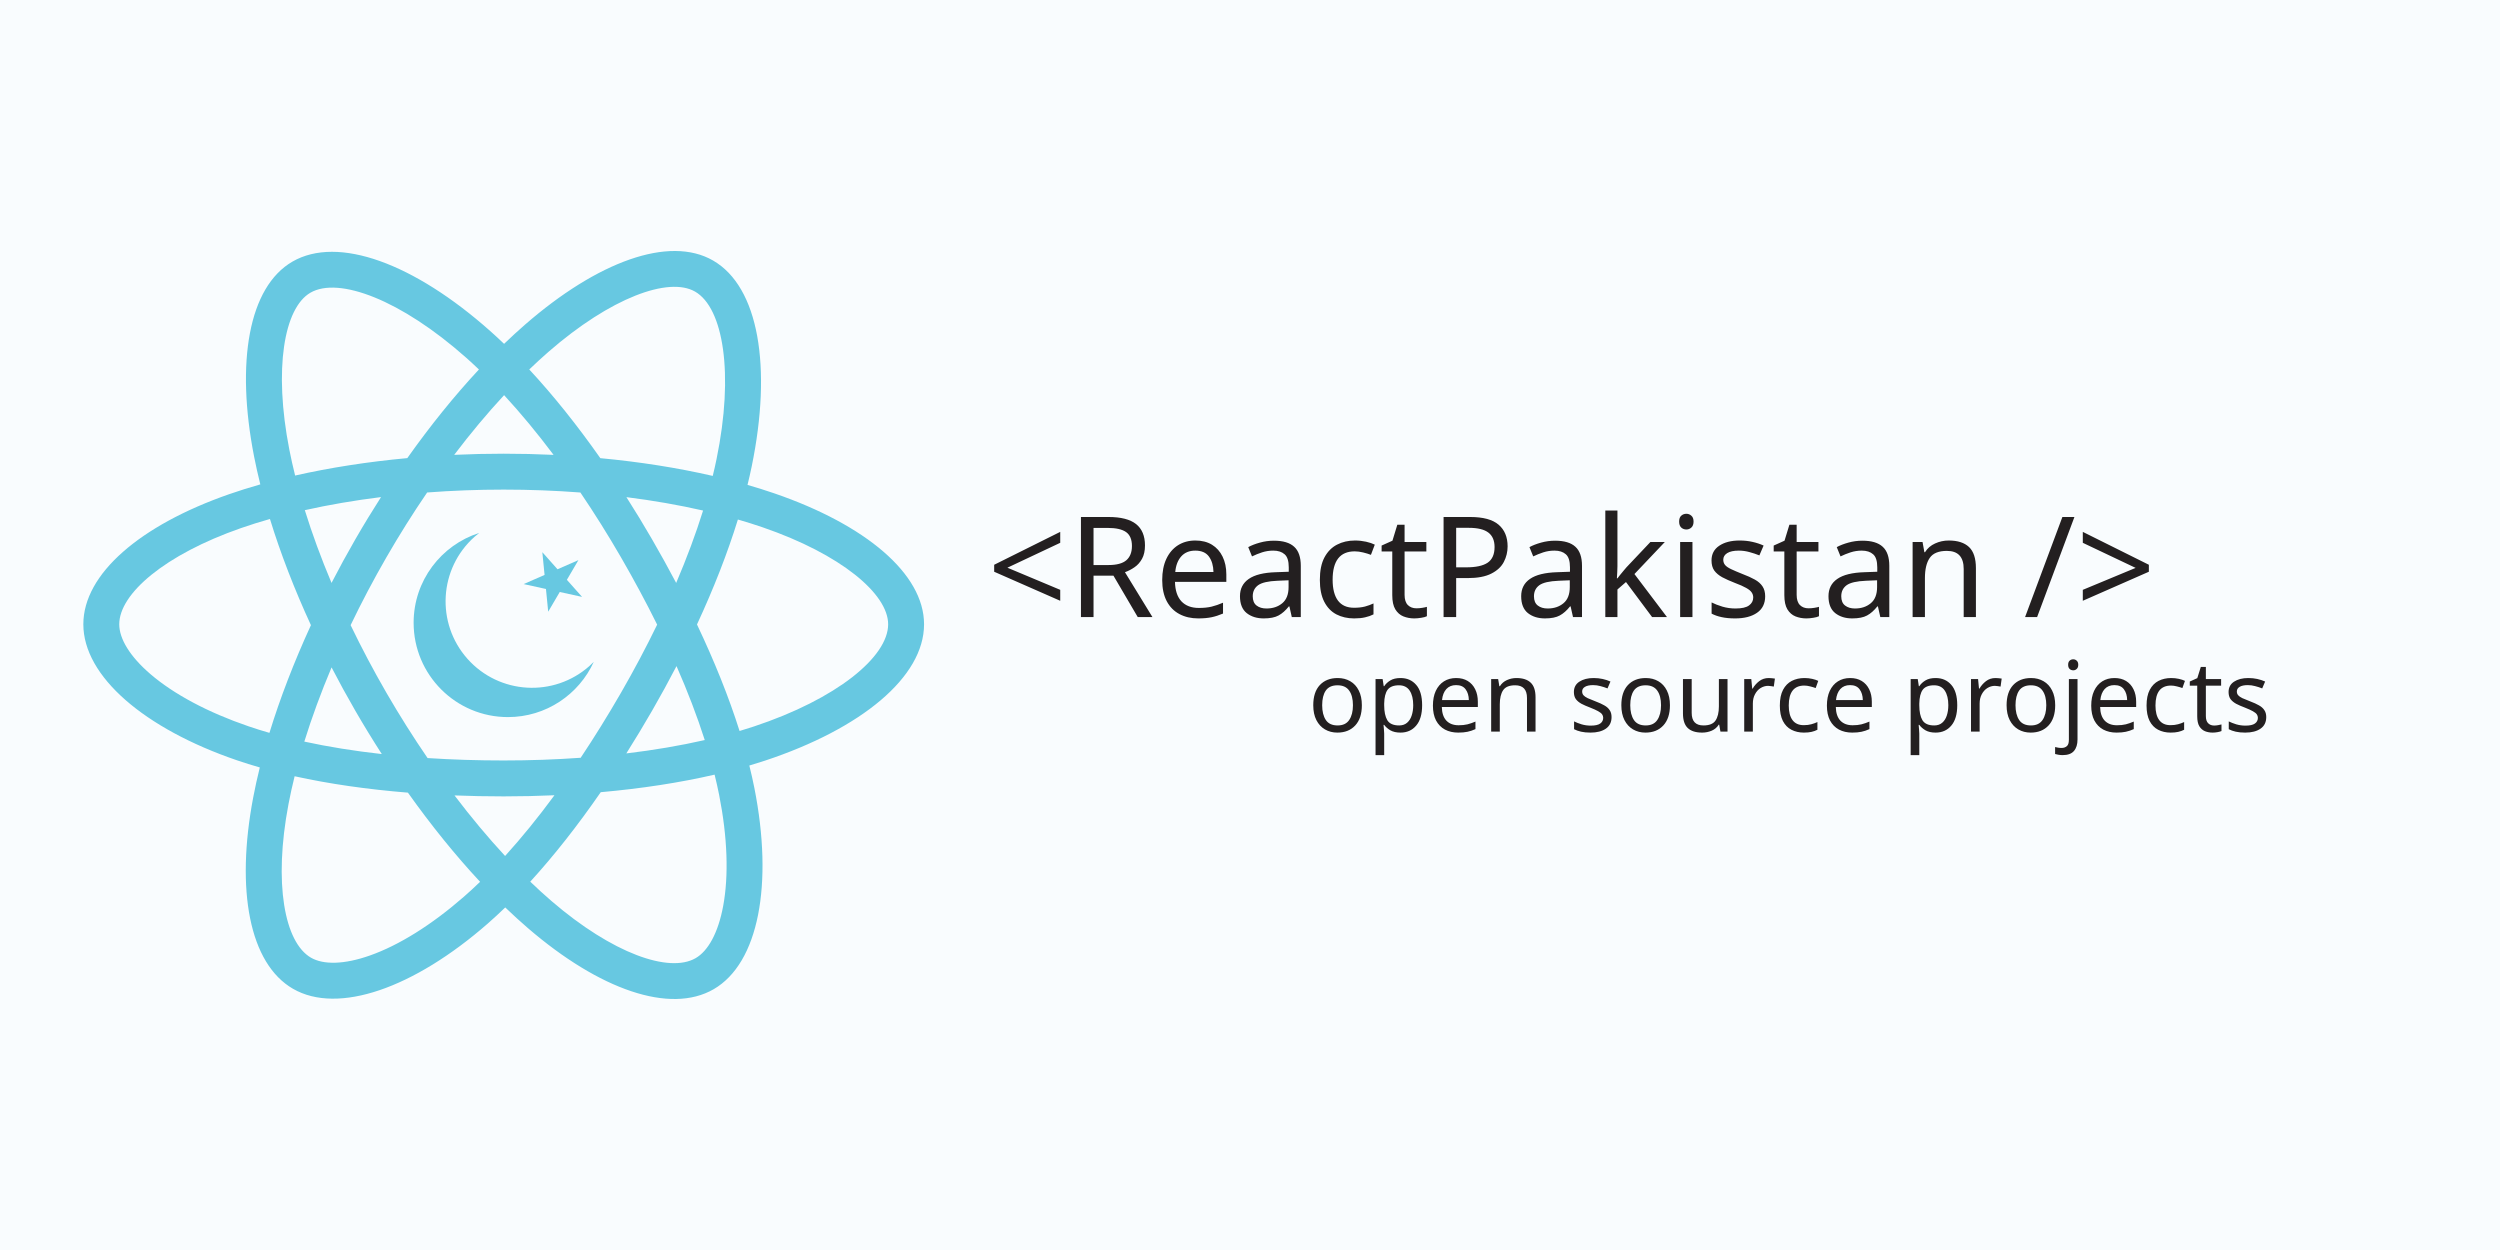
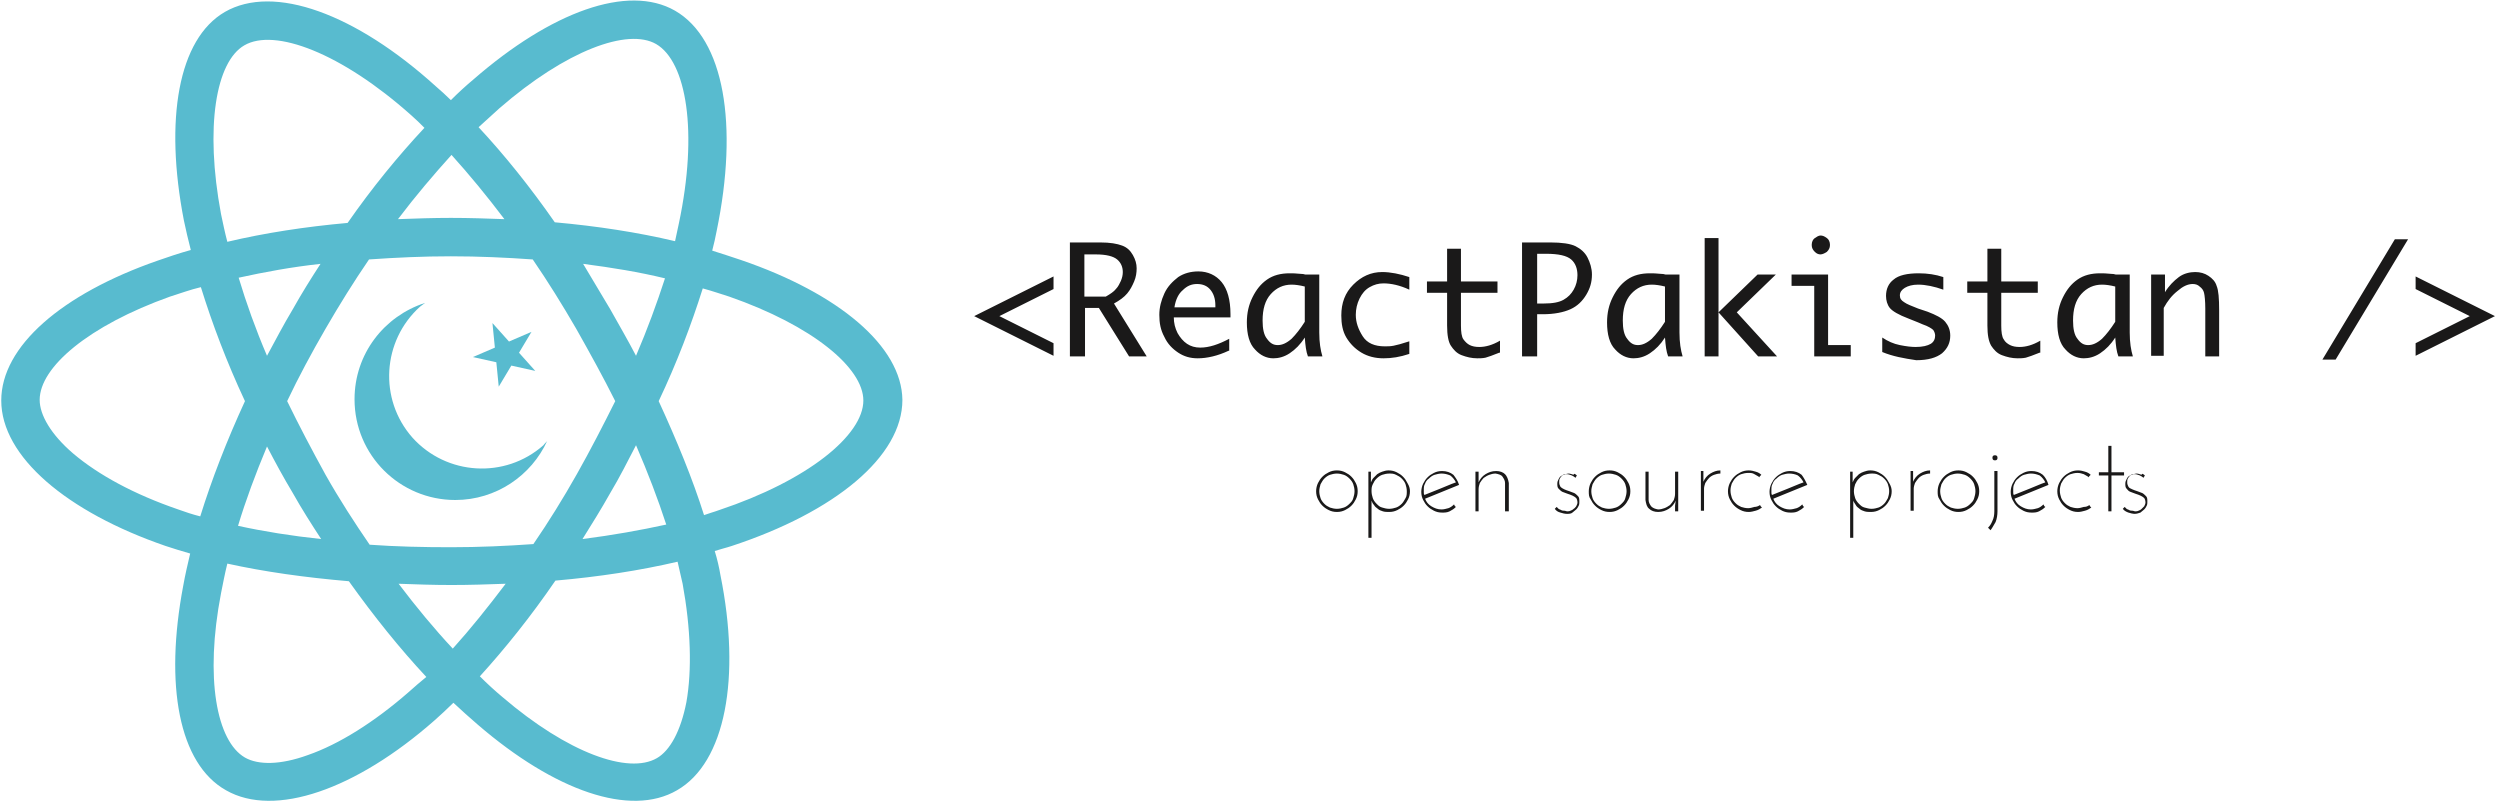
- <svg xmlns="http://www.w3.org/2000/svg" viewBox="0 0 566.929 283.464" height="283.464" width="566.929" xml:space="preserve" id="svg2" version="1.1">
-   <defs id="defs6" />
-   <g transform="matrix(1.333333,0,0,-1.333333,0,283.464)" id="g10">
-     <g transform="scale(0.1)" id="g12">
-       <path id="path14" style="fill:#f9fcfe;fill-opacity:1;fill-rule:nonzero;stroke:none" d="M 4251.97,0 H 0 V 2125.98 H 4251.97 V 0" />
-       <path id="path16" style="fill:#67c8e1;fill-opacity:1;fill-rule:nonzero;stroke:none" d="m 1281.85,890.262 c -7.83,-2.59 -15.85,-5.09 -24.02,-7.524 -18.1,57.301 -42.52,118.212 -72.41,181.152 28.52,61.44 52,121.59 69.59,178.5 14.63,-4.23 28.82,-8.69 42.5,-13.4 132.32,-45.56 213.04,-112.9 213.04,-164.8 0,-55.28 -87.17,-127.03 -228.7,-173.928 z m -51.86,-305.09 c -8.52,-45.902 -25.64,-76.512 -46.82,-88.774 -45.06,-26.078 -141.43,7.832 -245.357,97.262 -11.915,10.238 -23.911,21.192 -35.954,32.781 40.293,44.071 80.559,95.297 119.861,152.188 69.12,6.133 134.43,16.16 193.66,29.851 2.91,-11.761 5.5,-23.308 7.74,-34.589 14.31,-72.282 16.35,-137.629 6.87,-188.719 z M 859.059,670.16 c -28.957,31.231 -57.832,65.789 -86.036,102.961 27.375,-1.07 55.293,-1.633 83.661,-1.633 29.144,0 57.957,0.672 86.312,1.934 C 915.156,735.57 887.043,700.969 859.059,670.16 Z M 789.285,601.109 C 733.809,552.621 678.215,518.211 629.219,500.91 585.191,485.359 550.129,484.922 528.93,497.141 483.828,523.148 465.078,623.57 490.652,758.27 c 2.934,15.429 6.418,31.281 10.438,47.468 58.574,-12.949 123.402,-22.269 192.695,-27.886 39.567,-55.672 80.996,-106.84 122.742,-151.641 -9.121,-8.813 -18.207,-17.199 -27.242,-25.102 z M 458.254,879.551 c -12.164,3.488 -23.953,7.179 -35.293,11.051 -69.723,23.828 -127.309,54.808 -166.773,88.597 -35.465,30.371 -53.372,60.521 -53.372,84.991 0,52.07 77.629,118.48 207.09,163.62 15.715,5.48 32.16,10.64 49.227,15.49 17.887,-58.21 41.359,-119.06 69.683,-180.59 -28.687,-62.45 -52.492,-124.28 -70.562,-183.159 z m 69.73,748.609 c 47.836,27.7 153.618,-11.79 265.106,-110.78 7.129,-6.33 14.281,-12.95 21.457,-19.81 -41.543,-44.61 -82.594,-95.39 -121.809,-150.74 -67.25,-6.23 -131.625,-16.24 -190.808,-29.65 -3.723,14.97 -7.02,29.67 -9.828,44.05 -26.875,137.34 -9.028,240.93 35.882,266.93 z m 329.379,-174.24 c 28.18,-30.53 56.391,-64.61 84.145,-101.58 -27.961,1.32 -56.278,2 -84.824,2 -28.278,0 -56.379,-0.66 -84.172,-1.96 27.777,36.63 56.238,70.66 84.851,101.54 z m 292.667,-319.4 c -12.97,24.63 -26.69,49.46 -41.14,74.41 -14.15,24.44 -28.67,48.3 -43.48,71.51 45.63,-5.77 89.34,-13.42 130.38,-22.79 -12.32,-39.5 -27.68,-80.79 -45.76,-123.13 z m -40.89,-217.192 c 14.56,25.274 28.39,50.563 41.47,75.762 19.11,-43.551 35.22,-85.699 48.02,-125.781 -41.46,-9.457 -86.22,-17.079 -133.39,-22.731 14.85,23.512 29.5,47.793 43.9,72.75 z M 563.863,1134.57 c -17.789,42.18 -33.004,83.67 -45.433,123.72 40.793,9.14 84.3,16.6 129.633,22.26 -15.016,-23.43 -29.665,-47.46 -43.833,-72.04 v 0 C 590.094,1184 576.633,1159.3 563.863,1134.57 Z m 0.067,-143.66 c 12.804,-24.73 26.32,-49.441 40.539,-74 h 0.004 c 14.48,-25.019 29.492,-49.531 44.89,-73.43 -46.836,5.231 -90.996,12.309 -131.781,21.192 12.633,40.769 28.184,83.137 46.348,126.238 z m 32.394,71.82 c 18.473,38.45 38.805,77.08 60.824,115.27 l -0.003,-0.01 c 22.085,38.29 45.32,75.22 69.335,110.38 42.524,3.22 86.133,4.89 130.2,4.89 h 0.004 c 44.269,0 87.929,-1.69 130.445,-4.93 23.641,-34.9 46.721,-71.71 68.901,-110.01 22.41,-38.73 43.01,-77.1 61.64,-114.72 -18.57,-38.28 -39.13,-77.041 -61.44,-115.748 -22.36,-38.75 -45.31,-75.75 -68.601,-110.672 -42.43,-3.039 -86.266,-4.598 -130.945,-4.598 -44.496,0 -87.782,1.379 -129.461,4.09 -24.235,35.379 -47.68,72.488 -69.895,110.848 h 0.008 c -22.148,38.261 -42.535,76.84 -61.012,115.21 z m 336.727,465.03 c 105.569,91.87 204.229,128.14 249.189,102.22 47.88,-27.61 66.5,-138.98 36.41,-285.01 -1.92,-9.31 -4.07,-18.81 -6.42,-28.42 -59.32,13.68 -123.74,23.87 -191.19,30.2 -39.294,55.95 -80.005,106.82 -120.872,150.85 10.984,10.57 21.957,20.65 32.883,30.16 z M 1317.4,1286.75 c -14.84,5.1 -30.21,9.93 -46.03,14.5 2.6,10.62 4.99,21.1 7.11,31.39 34.84,169.14 12.06,305.4 -65.73,350.26 -74.6,43.01 -196.59,-1.83 -319.801,-109.06 -11.844,-10.31 -23.73,-21.23 -35.605,-32.66 -7.91,7.56 -15.813,14.88 -23.692,21.87 -129.125,114.65 -258.554,162.97 -336.273,117.98 -74.524,-43.14 -96.594,-171.24 -65.227,-331.53 3.028,-15.48 6.571,-31.29 10.575,-47.37 -18.317,-5.2 -36.004,-10.74 -52.922,-16.64 -151.387,-52.78 -248.071,-135.5 -248.071,-221.3 0,-88.62 103.789,-177.491 261.469,-231.389 12.442,-4.262 25.356,-8.281 38.66,-12.09 -4.32,-17.391 -8.074,-34.422 -11.226,-51.039 -29.91,-157.512 -6.555,-282.582 67.769,-325.453 76.774,-44.27 205.617,1.242 331.074,110.89 9.918,8.68 19.872,17.879 29.84,27.5 12.922,-12.437 25.821,-24.211 38.66,-35.257 121.52,-104.571 241.54,-146.801 315.8,-103.813 76.69,44.402 101.62,178.75 69.26,342.211 -2.47,12.488 -5.35,25.238 -8.58,38.219 9.05,2.679 17.93,5.441 26.59,8.312 163.93,54.309 270.58,142.11 270.58,231.909 0,86.11 -99.8,169.39 -254.23,222.56" />
-       <path id="path18" style="fill:#67c8e1;fill-opacity:1;fill-rule:nonzero;stroke:none" d="m 1002.59,993.328 c -60.695,-53.957 -153.641,-48.488 -207.594,12.202 -53.957,60.71 -48.488,153.65 12.211,207.6 2.559,2.28 5.195,4.41 7.867,6.48 -64.719,-20.66 -111.594,-81.26 -111.594,-152.83 0,-88.589 71.817,-160.421 160.415,-160.421 64.878,0 120.722,38.551 145.995,93.971 -2.35,-2.389 -4.76,-4.752 -7.3,-7.002" />
-       <path id="path20" style="fill:#67c8e1;fill-opacity:1;fill-rule:nonzero;stroke:none" d="m 922.387,1186.82 67.574,-76.02 -99.352,21.78 93.18,40.78 -51.418,-87.76 -9.984,101.22" />
-       <g transform="scale(10)" id="g22">
-         <text id="text26" style="font-variant:normal;font-weight:normal;font-size:23.832px;font-family:Monaco;-inkscape-font-specification:Monaco;writing-mode:lr-tb;fill:#231f20;fill-opacity:1;fill-rule:nonzero;stroke:none" transform="matrix(1,0,0,-1,167.901,107.653)">
-           <tspan id="tspan24" y="0" x="0 14.299 28.598 42.897 57.196 71.507 85.808 100.11 114.41 128.712 143.013 157.315 171.616 185.918 200.218 214.52 228.821">&lt;ReactPakistan /&gt;</tspan>
-         </text>
-         <text id="text30" style="font-variant:normal;font-weight:300;font-size:16.682px;font-family:JosefinSans;-inkscape-font-specification:JosefinSans-Light;writing-mode:lr-tb;fill:#231f20;fill-opacity:1;fill-rule:nonzero;stroke:none" transform="matrix(1,0,0,-1,222.4358,88.169)">
-           <tspan id="tspan28" y="0" x="0 7.824 16.582 24.106 32.363 37.367 43.223 51.046 59.871 65.392 71.815 79.339 84.343 93.101 98.623 106.447 110.2 117.724 124.146 128.2">open source projects</tspan>
-         </text>
-       </g>
+ <svg xmlns="http://www.w3.org/2000/svg" version="1.1" id="Layer_1" x="0px" y="0px" viewBox="0 0 397 128" style="enable-background:new 0 0 397 128;" xml:space="preserve">
+   <style type="text/css">
+ 	.st0{fill:#58BBCF;}
+ 	.st1{fill:#1A1919;}
+ </style>
+   <g id="Page-1">
+     <g id="react-pakistan-logo">
+       <path id="Fill-2" class="st0" d="M114.2,81c-0.8,0.3-1.6,0.5-2.4,0.8c-1.8-5.7-4.3-11.8-7.2-18.1c2.9-6.1,5.2-12.2,7-17.9    c1.5,0.4,2.9,0.9,4.2,1.3c13.2,4.6,21.3,11.3,21.3,16.5C137.1,69.1,128.3,76.3,114.2,81z M109,111.5c-0.9,4.6-2.6,7.7-4.7,8.9    c-4.5,2.6-14.1-0.8-24.5-9.7c-1.2-1-2.4-2.1-3.6-3.3c4-4.4,8.1-9.5,12-15.2c6.9-0.6,13.4-1.6,19.4-3c0.3,1.2,0.5,2.3,0.8,3.5    C109.7,99.8,109.9,106.4,109,111.5z M71.9,103c-2.9-3.1-5.8-6.6-8.6-10.3c2.7,0.1,5.5,0.2,8.4,0.2c2.9,0,5.8-0.1,8.6-0.2    C77.5,96.4,74.7,99.9,71.9,103z M64.9,109.9c-5.5,4.8-11.1,8.3-16,10c-4.4,1.6-7.9,1.6-10,0.4c-4.5-2.6-6.4-12.6-3.8-26.1    c0.3-1.5,0.6-3.1,1-4.7c5.9,1.3,12.3,2.2,19.3,2.8c4,5.6,8.1,10.7,12.3,15.2C66.7,108.3,65.8,109.1,64.9,109.9z M31.8,82    c-1.2-0.3-2.4-0.7-3.5-1.1c-7-2.4-12.7-5.5-16.7-8.9c-3.5-3-5.3-6.1-5.3-8.5c0-5.2,7.8-11.8,20.7-16.4c1.6-0.5,3.2-1.1,4.9-1.5    c1.8,5.8,4.1,11.9,7,18.1C36,70,33.6,76.2,31.8,82z M38.8,7.2c4.8-2.8,15.4,1.2,26.5,11.1c0.7,0.6,1.4,1.3,2.1,2    c-4.2,4.5-8.3,9.5-12.2,15.1c-6.7,0.6-13.2,1.6-19.1,3c-0.4-1.5-0.7-3-1-4.4C32.5,20.1,34.3,9.8,38.8,7.2z M71.7,24.6    c2.8,3.1,5.6,6.5,8.4,10.2c-2.8-0.1-5.6-0.2-8.5-0.2c-2.8,0-5.6,0.1-8.4,0.2C66,31.1,68.9,27.7,71.7,24.6z M101,56.5    c-1.3-2.5-2.7-4.9-4.1-7.4c-1.4-2.4-2.9-4.8-4.3-7.2c4.6,0.6,8.9,1.3,13,2.3C104.3,48.2,102.8,52.3,101,56.5z M96.9,78.3    c1.5-2.5,2.8-5.1,4.1-7.6c1.9,4.4,3.5,8.6,4.8,12.6c-4.1,0.9-8.6,1.7-13.3,2.3C94,83.2,95.5,80.8,96.9,78.3z M42.4,56.5    c-1.8-4.2-3.3-8.4-4.5-12.4c4.1-0.9,8.4-1.7,13-2.2c-1.5,2.3-3,4.7-4.4,7.2C45,51.6,43.7,54.1,42.4,56.5z M42.4,70.9    c1.3,2.5,2.6,4.9,4.1,7.4c1.4,2.5,3,5,4.5,7.3c-4.7-0.5-9.1-1.2-13.2-2.1C39,79.5,40.6,75.2,42.4,70.9z M45.6,63.7    c1.8-3.8,3.9-7.7,6.1-11.5l0,0c2.2-3.8,4.5-7.5,6.9-11c4.3-0.3,8.6-0.5,13-0.5h0c4.4,0,8.8,0.2,13,0.5c2.4,3.5,4.7,7.2,6.9,11    c2.2,3.9,4.3,7.7,6.2,11.5c-1.9,3.8-3.9,7.7-6.1,11.6c-2.2,3.9-4.5,7.6-6.9,11.1c-4.2,0.3-8.6,0.5-13.1,0.5    c-4.4,0-8.8-0.1-12.9-0.4c-2.4-3.5-4.8-7.2-7-11.1C49.5,71.4,47.5,67.6,45.6,63.7z M79.3,17.2C89.9,8,99.7,4.4,104.2,7    c4.8,2.8,6.7,13.9,3.6,28.5c-0.2,0.9-0.4,1.9-0.6,2.8c-5.9-1.4-12.4-2.4-19.1-3c-3.9-5.6-8-10.7-12.1-15.1    C77.1,19.2,78.2,18.2,79.3,17.2z M117.7,41.3c-1.5-0.5-3-1-4.6-1.5c0.3-1.1,0.5-2.1,0.7-3.1c3.5-16.9,1.2-30.5-6.6-35    c-7.5-4.3-19.7,0.2-32,10.9c-1.2,1-2.4,2.1-3.6,3.3c-0.8-0.8-1.6-1.5-2.4-2.2C56.5,2.2,43.5-2.6,35.7,1.9    C28.3,6.2,26.1,19,29.2,35c0.3,1.5,0.7,3.1,1.1,4.7c-1.8,0.5-3.6,1.1-5.3,1.7C9.8,46.7,0.2,55,0.2,63.6c0,8.9,10.4,17.7,26.1,23.1    c1.2,0.4,2.5,0.8,3.9,1.2c-0.4,1.7-0.8,3.4-1.1,5.1c-3,15.8-0.7,28.3,6.8,32.5c7.7,4.4,20.6-0.1,33.1-11.1c1-0.9,2-1.8,3-2.8    c1.3,1.2,2.6,2.4,3.9,3.5c12.2,10.5,24.2,14.7,31.6,10.4c7.7-4.4,10.2-17.9,6.9-34.2c-0.2-1.2-0.5-2.5-0.9-3.8    c0.9-0.3,1.8-0.5,2.7-0.8c16.4-5.4,27.1-14.2,27.1-23.2C143.2,55,133.2,46.6,117.7,41.3z" />
+       <path id="Fill-3" class="st0" d="M86.3,70.7c-6.1,5.4-15.4,4.8-20.8-1.2c-5.4-6.1-4.8-15.4,1.2-20.8c0.3-0.2,0.5-0.4,0.8-0.6    c-6.5,2.1-11.2,8.1-11.2,15.3c0,8.9,7.2,16,16,16c6.5,0,12.1-3.9,14.6-9.4C86.8,70.2,86.5,70.4,86.3,70.7" />
+       <polyline id="Fill-4" class="st0" points="78.2,51.3 85,58.9 75.1,56.7 84.4,52.7 79.2,61.4 78.2,51.3   " />
+       <path id="_x3C_ReactPakistan-_x2F__x3E_" class="st1" d="M154.7,50.2l12.6-6.3v2l-8.6,4.3l8.6,4.3v2L154.7,50.2z M172.3,48.9v7.7    h-2.4V38.5h4.8c1.6,0,2.7,0.2,3.5,0.5s1.3,0.8,1.7,1.5c0.4,0.7,0.6,1.4,0.6,2.1c0,0.7-0.1,1.4-0.4,2.1c-0.3,0.7-0.6,1.3-1.1,1.9    c-0.5,0.6-1.2,1.1-2.1,1.6l5.2,8.4h-2.8l-4.8-7.7H172.3z M172.3,47.1h3.3c0.7-0.4,1.3-0.8,1.6-1.2c0.4-0.4,0.6-0.9,0.8-1.3    c0.2-0.5,0.3-0.9,0.3-1.4c0-0.8-0.3-1.5-0.9-2c-0.6-0.5-1.7-0.8-3.4-0.8h-1.8V47.1z M195.1,55.7c-1.7,0.8-3.4,1.2-4.9,1.2    c-1.2,0-2.2-0.3-3.1-0.9s-1.7-1.4-2.2-2.5c-0.6-1.1-0.8-2.2-0.8-3.5c0-1.2,0.3-2.3,0.8-3.4s1.3-1.9,2.2-2.6c0.9-0.6,2-0.9,3.2-0.9    c1.5,0,2.8,0.6,3.7,1.7s1.4,2.8,1.4,5.1v0.5h-9c0,0.9,0.2,1.7,0.6,2.5c0.4,0.7,0.9,1.3,1.5,1.7c0.6,0.4,1.3,0.6,2.1,0.6    c1.4,0,2.9-0.5,4.6-1.4V55.7z M186.5,48.8h6.5v-0.3c0-1.1-0.3-1.9-0.8-2.5c-0.5-0.6-1.2-0.9-2.1-0.9c-0.9,0-1.6,0.3-2.3,1    C187.2,46.6,186.7,47.5,186.5,48.8z M207.2,53.6c-0.7,1.1-1.5,1.9-2.4,2.5c-0.9,0.6-1.8,0.8-2.6,0.8c-1.1,0-2.1-0.5-2.9-1.4    c-0.9-0.9-1.3-2.4-1.3-4.3c0-1.5,0.3-2.8,0.9-4c0.6-1.2,1.3-2.1,2.3-2.8s2.2-1,3.6-1c0.4,0,1,0,1.9,0.1c0.1,0,0.3,0,0.6,0.1h2.2    v9.2c0,1.6,0.2,2.8,0.5,3.8h-2.3C207.4,55.8,207.3,54.9,207.2,53.6z M207.2,51.1v-5.6c-0.8-0.2-1.5-0.3-2.1-0.3    c-1.3,0-2.4,0.5-3.3,1.5s-1.3,2.4-1.3,4.2c0,1.3,0.2,2.3,0.7,2.9c0.5,0.7,1,1,1.7,1c0.7,0,1.4-0.3,2.2-1    C205.8,53.1,206.5,52.2,207.2,51.1z M223.8,56.2c-1.5,0.5-2.8,0.7-4.1,0.7c-1.3,0-2.5-0.3-3.5-0.9c-1-0.6-1.8-1.4-2.4-2.4    s-0.8-2.2-0.8-3.5c0-2,0.6-3.6,1.9-4.9c1.3-1.3,2.8-2,4.6-2c1.3,0,2.8,0.3,4.3,0.8V46c-1.5-0.7-2.9-1-4.1-1    c-0.8,0-1.5,0.2-2.2,0.6s-1.2,1-1.6,1.8c-0.4,0.8-0.6,1.7-0.6,2.6c0,1.2,0.4,2.3,1.1,3.4c0.7,1.1,1.9,1.6,3.5,1.6    c0.5,0,0.9,0,1.4-0.1s1.3-0.3,2.5-0.7V56.2z M238.1,56c-1,0.4-1.8,0.7-2.2,0.8c-0.5,0.1-0.9,0.1-1.3,0.1c-0.9,0-1.7-0.2-2.5-0.5    c-0.8-0.3-1.3-0.9-1.7-1.5s-0.6-1.7-0.6-3.2v-5.2h-3.2v-1.8h3.2v-5.2h2.2v5.2h5.8v1.8h-5.8v5.2c0,1,0.1,1.8,0.4,2.2s0.6,0.7,1,0.9    c0.4,0.2,0.9,0.3,1.5,0.3c1,0,2.1-0.3,3.3-1V56z M244.1,50v6.6h-2.4V38.5h4.5c1.8,0,3.2,0.2,4,0.6c0.8,0.4,1.5,1,1.9,1.8    s0.7,1.7,0.7,2.7c0,1.2-0.3,2.2-0.9,3.2c-0.6,1-1.4,1.8-2.5,2.3s-2.6,0.8-4.4,0.8H244.1z M244.1,48.2h1c1.5,0,2.5-0.2,3.2-0.6    c0.7-0.4,1.2-0.9,1.6-1.6s0.6-1.5,0.6-2.3c0-1-0.3-1.9-1-2.5c-0.7-0.6-2-0.9-4-0.9h-1.4V48.2z M264.4,53.6    c-0.7,1.1-1.5,1.9-2.4,2.5c-0.9,0.6-1.8,0.8-2.6,0.8c-1.1,0-2.1-0.5-2.9-1.4c-0.9-0.9-1.3-2.4-1.3-4.3c0-1.5,0.3-2.8,0.9-4    c0.6-1.2,1.3-2.1,2.3-2.8c1-0.7,2.2-1,3.6-1c0.4,0,1,0,1.9,0.1c0.1,0,0.3,0,0.6,0.1h2.2v9.2c0,1.6,0.2,2.8,0.5,3.8h-2.3    C264.6,55.8,264.5,54.9,264.4,53.6z M264.4,51.1v-5.6c-0.8-0.2-1.5-0.3-2.1-0.3c-1.3,0-2.4,0.5-3.3,1.5c-0.9,1-1.3,2.4-1.3,4.2    c0,1.3,0.2,2.3,0.7,2.9c0.5,0.7,1,1,1.7,1c0.7,0,1.4-0.3,2.2-1C263,53.1,263.7,52.2,264.4,51.1z M270.7,56.6V37.8h2.2v11.8l6.2-6    h2.9l-6.2,6l6.4,7h-3l-6.3-7v7H270.7z M288.1,56.6V45.4h-3.6v-1.8h5.8v11.2h3.6v1.8H288.1z M287.7,38.9c0-0.5,0.2-0.9,0.5-1.1    c0.3-0.2,0.6-0.4,0.9-0.4c0.3,0,0.6,0.1,1,0.4c0.3,0.2,0.5,0.6,0.5,1.1c0,0.5-0.2,0.8-0.5,1.1c-0.3,0.2-0.7,0.4-1,0.4    c-0.3,0-0.6-0.1-0.9-0.4C287.9,39.7,287.7,39.4,287.7,38.9z M298.9,55.9v-2.3c0.9,0.6,1.8,1,2.8,1.2c1,0.2,1.8,0.3,2.5,0.3    c1.1,0,1.9-0.2,2.4-0.5s0.7-0.8,0.7-1.3c0-0.3-0.1-0.6-0.3-0.9c-0.2-0.2-0.8-0.6-1.7-0.9l-0.7-0.3l-1.5-0.6    c-1.6-0.6-2.6-1.2-3-1.7c-0.4-0.5-0.6-1.2-0.6-1.9c0-1.1,0.4-2,1.2-2.6c0.8-0.7,2.2-1,4-1c1.4,0,2.7,0.2,3.9,0.6v2    c-1.4-0.5-2.8-0.8-4-0.8c-0.9,0-1.6,0.2-2.1,0.5c-0.5,0.3-0.8,0.7-0.8,1.2c0,0.5,0.2,0.8,0.7,1.1c0.4,0.3,1.2,0.6,2.2,1l1.5,0.5    c1.3,0.5,2.3,1,2.8,1.6s0.8,1.3,0.8,2.2c0,1.1-0.4,2-1.3,2.8c-0.9,0.7-2.2,1.1-4.1,1.1C302.3,56.9,300.6,56.6,298.9,55.9z     M323.9,56c-1,0.4-1.8,0.7-2.2,0.8c-0.5,0.1-0.9,0.1-1.3,0.1c-0.9,0-1.7-0.2-2.5-0.5s-1.3-0.9-1.7-1.5c-0.4-0.7-0.6-1.7-0.6-3.2    v-5.2h-3.2v-1.8h3.2v-5.2h2.2v5.2h5.8v1.8h-5.8v5.2c0,1,0.1,1.8,0.4,2.2c0.2,0.4,0.6,0.7,1,0.9c0.4,0.2,0.9,0.3,1.5,0.3    c1,0,2.1-0.3,3.3-1V56z M335.9,53.6c-0.7,1.1-1.5,1.9-2.4,2.5c-0.9,0.6-1.8,0.8-2.6,0.8c-1.1,0-2.1-0.5-2.9-1.4    c-0.9-0.9-1.3-2.4-1.3-4.3c0-1.5,0.3-2.8,0.9-4s1.3-2.1,2.3-2.8c1-0.7,2.2-1,3.6-1c0.4,0,1,0,1.9,0.1c0.1,0,0.3,0,0.6,0.1h2.2v9.2    c0,1.6,0.2,2.8,0.5,3.8h-2.3C336.1,55.8,336,54.9,335.9,53.6z M335.9,51.1v-5.6c-0.8-0.2-1.5-0.3-2.1-0.3c-1.3,0-2.4,0.5-3.3,1.5    c-0.9,1-1.3,2.4-1.3,4.2c0,1.3,0.2,2.3,0.7,2.9c0.5,0.7,1,1,1.7,1c0.7,0,1.4-0.3,2.2-1C334.5,53.1,335.2,52.2,335.9,51.1z     M341.6,56.6v-13h2.2v2.8c0.6-1,1.4-1.8,2.2-2.4s1.8-0.8,2.6-0.8c0.8,0,1.5,0.2,2.1,0.6c0.6,0.4,1.1,0.9,1.3,1.6    c0.3,0.7,0.4,2,0.4,3.9v7.3h-2.2V49c0-1.2-0.1-2.1-0.2-2.5s-0.3-0.7-0.7-1c-0.3-0.3-0.7-0.4-1.1-0.4c-0.8,0-1.6,0.4-2.4,1.1    c-0.9,0.7-1.6,1.6-2.2,2.7v7.6H341.6z M370.9,57.1h-2.1L380.3,38h2.1L370.9,57.1z M396.2,50.2l-12.6,6.3v-2l8.6-4.3l-8.6-4.3v-2    L396.2,50.2z" />
+       <path id="open-source-projects" class="st1" d="M209,78c0-0.4,0.1-0.9,0.3-1.3c0.2-0.4,0.4-0.7,0.7-1c0.3-0.3,0.6-0.5,1-0.7    c0.4-0.2,0.8-0.3,1.3-0.3s0.9,0.1,1.3,0.3c0.4,0.2,0.7,0.4,1,0.7c0.3,0.3,0.5,0.6,0.7,1c0.2,0.4,0.3,0.8,0.3,1.3    c0,0.5-0.1,0.9-0.3,1.3c-0.2,0.4-0.4,0.7-0.7,1c-0.3,0.3-0.6,0.5-1,0.7c-0.4,0.2-0.8,0.3-1.3,0.3s-0.9-0.1-1.3-0.3    c-0.4-0.2-0.7-0.4-1-0.7c-0.3-0.3-0.5-0.6-0.7-1C209.1,78.9,209,78.5,209,78z M209.5,78c0,0.4,0.1,0.8,0.2,1.1    c0.1,0.3,0.3,0.6,0.6,0.9c0.3,0.3,0.5,0.4,0.9,0.6c0.3,0.1,0.7,0.2,1.1,0.2s0.8-0.1,1.1-0.2c0.3-0.1,0.6-0.3,0.9-0.6    c0.3-0.3,0.5-0.5,0.6-0.9c0.1-0.3,0.2-0.7,0.2-1.1s-0.1-0.8-0.2-1.1c-0.1-0.3-0.3-0.6-0.6-0.9c-0.3-0.3-0.6-0.5-0.9-0.6    s-0.7-0.2-1.1-0.2s-0.8,0.1-1.1,0.2s-0.6,0.3-0.9,0.6c-0.3,0.3-0.4,0.6-0.6,0.9C209.6,77.3,209.5,77.6,209.5,78z M223.4,78    c0-0.4-0.1-0.8-0.2-1.1s-0.3-0.6-0.6-0.9c-0.3-0.3-0.5-0.4-0.9-0.6s-0.7-0.2-1.1-0.2s-0.8,0.1-1.1,0.2c-0.3,0.1-0.6,0.3-0.9,0.6    c-0.3,0.3-0.4,0.5-0.6,0.9s-0.2,0.7-0.2,1.1s0.1,0.8,0.2,1.1s0.3,0.6,0.6,0.9c0.3,0.3,0.5,0.5,0.9,0.6c0.3,0.1,0.7,0.2,1.1,0.2    s0.8-0.1,1.1-0.2s0.6-0.3,0.9-0.6c0.3-0.3,0.4-0.6,0.6-0.9S223.4,78.4,223.4,78z M223.9,78c0,0.5-0.1,0.9-0.3,1.3s-0.4,0.7-0.7,1    c-0.3,0.3-0.6,0.5-1,0.7c-0.4,0.2-0.8,0.3-1.3,0.3c-0.3,0-0.7,0-1-0.1c-0.3-0.1-0.6-0.2-0.8-0.4c-0.3-0.2-0.5-0.4-0.6-0.6    c-0.2-0.2-0.3-0.4-0.4-0.7c0,0.1,0,0.3,0,0.4c0,0.1,0,0.3,0,0.4v5.1h-0.5V74.9h0.4v1.7c0.1-0.2,0.2-0.5,0.4-0.7    c0.2-0.2,0.4-0.4,0.6-0.6c0.3-0.2,0.5-0.3,0.8-0.4c0.3-0.1,0.6-0.2,1-0.2c0.5,0,0.9,0.1,1.3,0.3c0.4,0.2,0.7,0.4,1,0.7    c0.3,0.3,0.5,0.6,0.7,1C223.8,77.2,223.9,77.6,223.9,78z M228.9,75.2c-0.4,0-0.7,0.1-1.1,0.2c-0.3,0.1-0.6,0.3-0.9,0.6    c-0.3,0.2-0.5,0.5-0.6,0.8c-0.2,0.3-0.2,0.7-0.2,1c0,0.2,0,0.3,0,0.4c0,0.1,0,0.3,0.1,0.4c0.8-0.3,1.7-0.7,2.5-1    c0.8-0.3,1.6-0.7,2.5-1c-0.2-0.4-0.5-0.8-0.9-1.1C229.8,75.3,229.4,75.2,228.9,75.2z M231.7,77c-0.9,0.4-1.8,0.7-2.7,1.1    s-1.8,0.7-2.7,1.1c0.2,0.5,0.5,0.9,1,1.2s1,0.5,1.6,0.5c0.4,0,0.7-0.1,1.1-0.2c0.3-0.1,0.6-0.3,0.9-0.6l0.1,0.2    c0,0.1,0.1,0.1,0.2,0.2c-0.3,0.3-0.6,0.5-1,0.7s-0.8,0.2-1.2,0.2c-0.5,0-0.9-0.1-1.3-0.3c-0.4-0.2-0.7-0.4-1-0.7    c-0.3-0.3-0.5-0.6-0.7-1c-0.2-0.4-0.3-0.8-0.3-1.3c0-0.4,0.1-0.9,0.3-1.3c0.2-0.4,0.4-0.7,0.7-1c0.3-0.3,0.6-0.5,1-0.7    c0.4-0.2,0.8-0.3,1.3-0.3c0.7,0,1.3,0.2,1.8,0.6C231.1,75.8,231.5,76.3,231.7,77z M234.4,74.9h0.4v0.7c0,0.2,0,0.3,0,0.5v0.5    c0.2-0.5,0.6-1,1.1-1.3s1-0.5,1.7-0.5c0.6,0,1.1,0.2,1.4,0.5s0.5,0.8,0.6,1.4v4.5H239v-4.5c0-0.4-0.2-0.7-0.4-1s-0.6-0.4-1.1-0.5    c-0.4,0-0.7,0.1-1,0.2s-0.6,0.3-0.9,0.5c-0.2,0.2-0.4,0.5-0.6,0.8c-0.1,0.3-0.2,0.6-0.2,1v3.5h-0.5V74.9z M250.4,75.5    c0,0.1-0.1,0.1-0.1,0.2c-0.1,0.1-0.1,0.1-0.1,0.2c-0.2-0.2-0.4-0.3-0.6-0.4c-0.3-0.1-0.5-0.2-0.8-0.2c-0.1,0-0.3,0-0.4,0.1    c-0.2,0-0.3,0.1-0.4,0.2c-0.1,0.1-0.2,0.2-0.3,0.4c-0.1,0.2-0.1,0.3-0.1,0.6c0,0.3,0.1,0.5,0.2,0.7c0.2,0.2,0.4,0.3,0.6,0.4    c0.2,0.1,0.5,0.2,0.8,0.3c0.3,0.1,0.5,0.2,0.8,0.3c0.2,0.1,0.4,0.3,0.6,0.5c0.2,0.2,0.2,0.5,0.2,0.9c0,0.2,0,0.4-0.1,0.6    c-0.1,0.2-0.2,0.4-0.4,0.6c-0.2,0.2-0.4,0.3-0.6,0.5s-0.6,0.2-0.9,0.2c-0.3,0-0.7-0.1-1-0.2c-0.4-0.1-0.7-0.3-0.9-0.6l0.3-0.3    c0.1,0.1,0.2,0.2,0.3,0.3s0.3,0.1,0.4,0.2c0.2,0.1,0.3,0.1,0.5,0.1c0.2,0,0.3,0.1,0.5,0.1c0.1,0,0.3,0,0.5-0.1    c0.2-0.1,0.3-0.1,0.5-0.3c0.2-0.1,0.3-0.3,0.4-0.4c0.1-0.2,0.2-0.4,0.2-0.6c0-0.3-0.1-0.6-0.2-0.7c-0.2-0.2-0.4-0.3-0.6-0.4    c-0.2-0.1-0.5-0.2-0.8-0.3s-0.5-0.2-0.8-0.3c-0.2-0.1-0.4-0.3-0.6-0.5c-0.2-0.2-0.2-0.5-0.2-0.8c0-0.3,0.1-0.5,0.2-0.7    c0.1-0.2,0.2-0.4,0.4-0.5c0.2-0.1,0.4-0.3,0.6-0.3s0.4-0.1,0.6-0.1c0.2,0,0.5,0.1,0.8,0.2C249.9,75.1,250.2,75.3,250.4,75.5z     M252.3,78c0-0.4,0.1-0.9,0.3-1.3c0.2-0.4,0.4-0.7,0.7-1s0.6-0.5,1-0.7c0.4-0.2,0.8-0.3,1.3-0.3c0.5,0,0.9,0.1,1.3,0.3    c0.4,0.2,0.7,0.4,1,0.7c0.3,0.3,0.5,0.6,0.7,1c0.2,0.4,0.3,0.8,0.3,1.3c0,0.5-0.1,0.9-0.3,1.3c-0.2,0.4-0.4,0.7-0.7,1    c-0.3,0.3-0.6,0.5-1,0.7c-0.4,0.2-0.8,0.3-1.3,0.3c-0.5,0-0.9-0.1-1.3-0.3c-0.4-0.2-0.7-0.4-1-0.7c-0.3-0.3-0.5-0.6-0.7-1    C252.3,78.9,252.3,78.5,252.3,78z M252.7,78c0,0.4,0.1,0.8,0.2,1.1c0.1,0.3,0.3,0.6,0.6,0.9c0.3,0.3,0.5,0.4,0.9,0.6    c0.3,0.1,0.7,0.2,1.1,0.2c0.4,0,0.8-0.1,1.1-0.2c0.3-0.1,0.6-0.3,0.9-0.6c0.3-0.3,0.5-0.5,0.6-0.9c0.1-0.3,0.2-0.7,0.2-1.1    s-0.1-0.8-0.2-1.1c-0.1-0.3-0.3-0.6-0.6-0.9c-0.3-0.3-0.6-0.5-0.9-0.6s-0.7-0.2-1.1-0.2c-0.4,0-0.8,0.1-1.1,0.2s-0.6,0.3-0.9,0.6    c-0.3,0.3-0.4,0.6-0.6,0.9C252.8,77.3,252.7,77.6,252.7,78z M266.5,81.2H266v-0.9l0.1-0.8c-0.2,0.5-0.6,1-1.1,1.3    c-0.5,0.3-1,0.5-1.7,0.5c-0.6,0-1.1-0.2-1.4-0.5c-0.4-0.3-0.5-0.8-0.6-1.4v-4.5h0.5v4.5c0,0.4,0.2,0.7,0.4,1    c0.3,0.3,0.6,0.4,1.1,0.5c0.4,0,0.7-0.1,1-0.2s0.6-0.3,0.9-0.5c0.2-0.2,0.4-0.5,0.6-0.8c0.1-0.3,0.2-0.6,0.2-1v-3.5h0.5V81.2z     M273.2,75.2c-0.4,0-0.7,0.1-1,0.2s-0.6,0.3-0.8,0.5c-0.2,0.2-0.4,0.5-0.6,0.8c-0.1,0.3-0.2,0.6-0.2,0.9v3.5h-0.5v-6.3h0.4v0.7    c0,0.2,0,0.3,0,0.5v0.5c0.2-0.5,0.6-1,1.1-1.3s1-0.5,1.6-0.5L273.2,75.2z M279.5,80.2c0,0.1,0.1,0.1,0.1,0.2    c0.1,0.1,0.1,0.1,0.2,0.2c-0.3,0.2-0.6,0.4-1,0.5c-0.4,0.1-0.7,0.2-1.1,0.2c-0.5,0-0.9-0.1-1.3-0.3c-0.4-0.2-0.7-0.4-1-0.7    c-0.3-0.3-0.5-0.6-0.7-1c-0.2-0.4-0.3-0.8-0.3-1.3c0-0.4,0.1-0.9,0.3-1.3c0.2-0.4,0.4-0.7,0.7-1c0.3-0.3,0.6-0.5,1-0.7    c0.4-0.2,0.8-0.3,1.3-0.3c0.4,0,0.8,0.1,1.1,0.2c0.4,0.1,0.7,0.3,0.9,0.5c-0.1,0.1-0.1,0.1-0.2,0.2c-0.1,0.1-0.1,0.1-0.1,0.2    c-0.2-0.2-0.5-0.3-0.8-0.5s-0.6-0.2-1-0.2c-0.4,0-0.8,0.1-1.1,0.2s-0.6,0.3-0.9,0.6c-0.3,0.3-0.4,0.6-0.6,0.9    c-0.1,0.3-0.2,0.7-0.2,1.1s0.1,0.8,0.2,1.1c0.1,0.3,0.3,0.6,0.6,0.9c0.3,0.3,0.5,0.4,0.9,0.6c0.3,0.1,0.7,0.2,1.1,0.2    c0.3,0,0.7-0.1,1-0.2C278.9,80.5,279.2,80.4,279.5,80.2z M284.1,75.2c-0.4,0-0.7,0.1-1.1,0.2c-0.3,0.1-0.6,0.3-0.9,0.6    c-0.3,0.2-0.5,0.5-0.6,0.8c-0.2,0.3-0.2,0.7-0.2,1c0,0.2,0,0.3,0,0.4c0,0.1,0,0.3,0.1,0.4c0.8-0.3,1.7-0.7,2.5-1    c0.8-0.3,1.6-0.7,2.5-1c-0.2-0.4-0.5-0.8-0.9-1.1C285.1,75.3,284.6,75.2,284.1,75.2z M287,77c-0.9,0.4-1.8,0.7-2.7,1.1    c-0.9,0.4-1.8,0.7-2.7,1.1c0.2,0.5,0.5,0.9,1,1.2s1,0.5,1.6,0.5c0.4,0,0.7-0.1,1.1-0.2c0.3-0.1,0.6-0.3,0.9-0.6l0.1,0.2    c0,0.1,0.1,0.1,0.2,0.2c-0.3,0.3-0.6,0.5-1,0.7s-0.8,0.2-1.2,0.2c-0.5,0-0.9-0.1-1.3-0.3c-0.4-0.2-0.7-0.4-1-0.7    c-0.3-0.3-0.5-0.6-0.7-1c-0.2-0.4-0.3-0.8-0.3-1.3c0-0.4,0.1-0.9,0.3-1.3c0.2-0.4,0.4-0.7,0.7-1c0.3-0.3,0.6-0.5,1-0.7    c0.4-0.2,0.8-0.3,1.3-0.3c0.7,0,1.3,0.2,1.8,0.6C286.4,75.8,286.7,76.3,287,77z M300,78c0-0.4-0.1-0.8-0.2-1.1    c-0.1-0.3-0.3-0.6-0.6-0.9c-0.3-0.3-0.5-0.4-0.9-0.6s-0.7-0.2-1.1-0.2s-0.8,0.1-1.1,0.2s-0.6,0.3-0.9,0.6    c-0.3,0.3-0.4,0.5-0.6,0.9c-0.1,0.3-0.2,0.7-0.2,1.1s0.1,0.8,0.2,1.1c0.1,0.3,0.3,0.6,0.6,0.9c0.3,0.3,0.5,0.5,0.9,0.6    s0.7,0.2,1.1,0.2s0.8-0.1,1.1-0.2s0.6-0.3,0.9-0.6c0.3-0.3,0.4-0.6,0.6-0.9C299.9,78.8,300,78.4,300,78z M300.4,78    c0,0.5-0.1,0.9-0.3,1.3s-0.4,0.7-0.7,1c-0.3,0.3-0.6,0.5-1,0.7c-0.4,0.2-0.8,0.3-1.3,0.3c-0.3,0-0.7,0-1-0.1    c-0.3-0.1-0.6-0.2-0.8-0.4c-0.3-0.2-0.5-0.4-0.6-0.6s-0.3-0.4-0.4-0.7c0,0.1,0,0.3,0,0.4c0,0.1,0,0.3,0,0.4v5.1h-0.5V74.9h0.4v1.7    c0.1-0.2,0.2-0.5,0.4-0.7s0.4-0.4,0.6-0.6c0.3-0.2,0.5-0.3,0.8-0.4c0.3-0.1,0.6-0.2,1-0.2c0.5,0,0.9,0.1,1.3,0.3    c0.4,0.2,0.7,0.4,1,0.7c0.3,0.3,0.5,0.6,0.7,1C300.3,77.2,300.4,77.6,300.4,78z M306.5,75.2c-0.4,0-0.7,0.1-1,0.2    s-0.6,0.3-0.8,0.5c-0.2,0.2-0.4,0.5-0.6,0.8c-0.1,0.3-0.2,0.6-0.2,0.9v3.5h-0.5v-6.3h0.4v0.7c0,0.2,0,0.3,0,0.5v0.5    c0.2-0.5,0.6-1,1.1-1.3s1-0.5,1.6-0.5L306.5,75.2z M307.7,78c0-0.4,0.1-0.9,0.3-1.3c0.2-0.4,0.4-0.7,0.7-1s0.6-0.5,1-0.7    c0.4-0.2,0.8-0.3,1.3-0.3c0.5,0,0.9,0.1,1.3,0.3c0.4,0.2,0.7,0.4,1,0.7c0.3,0.3,0.5,0.6,0.7,1c0.2,0.4,0.3,0.8,0.3,1.3    c0,0.5-0.1,0.9-0.3,1.3c-0.2,0.4-0.4,0.7-0.7,1c-0.3,0.3-0.6,0.5-1,0.7c-0.4,0.2-0.8,0.3-1.3,0.3c-0.5,0-0.9-0.1-1.3-0.3    c-0.4-0.2-0.7-0.4-1-0.7c-0.3-0.3-0.5-0.6-0.7-1C307.7,78.9,307.7,78.5,307.7,78z M308.1,78c0,0.4,0.1,0.8,0.2,1.1    c0.1,0.3,0.3,0.6,0.6,0.9c0.3,0.3,0.5,0.4,0.9,0.6c0.3,0.1,0.7,0.2,1.1,0.2s0.8-0.1,1.1-0.2c0.3-0.1,0.6-0.3,0.9-0.6    c0.3-0.3,0.5-0.5,0.6-0.9c0.1-0.3,0.2-0.7,0.2-1.1s-0.1-0.8-0.2-1.1c-0.1-0.3-0.3-0.6-0.6-0.9c-0.3-0.3-0.6-0.5-0.9-0.6    s-0.7-0.2-1.1-0.2s-0.8,0.1-1.1,0.2s-0.6,0.3-0.9,0.6c-0.3,0.3-0.4,0.6-0.6,0.9C308.2,77.3,308.1,77.6,308.1,78z M316.4,72.7    c0-0.1,0-0.2,0.1-0.3c0.1-0.1,0.2-0.1,0.3-0.1s0.2,0,0.3,0.1c0.1,0.1,0.1,0.2,0.1,0.3s0,0.2-0.1,0.3c-0.1,0.1-0.2,0.1-0.3,0.1    s-0.2,0-0.3-0.1C316.5,73,316.4,72.9,316.4,72.7z M316.1,84.2c-0.1-0.1-0.1-0.1-0.2-0.2c-0.1-0.1-0.1-0.1-0.2-0.2    c0.3-0.3,0.5-0.6,0.7-1.1c0.2-0.4,0.3-0.9,0.3-1.5v-6.4h0.5v6.4c0,0.6-0.1,1.2-0.3,1.7C316.6,83.4,316.4,83.8,316.1,84.2z     M322.5,75.2c-0.4,0-0.7,0.1-1.1,0.2c-0.3,0.1-0.6,0.3-0.9,0.6c-0.3,0.2-0.5,0.5-0.6,0.8c-0.2,0.3-0.2,0.7-0.2,1    c0,0.2,0,0.3,0,0.4c0,0.1,0,0.3,0.1,0.4c0.8-0.3,1.7-0.7,2.5-1c0.8-0.3,1.6-0.7,2.5-1c-0.2-0.4-0.5-0.8-0.9-1.1    C323.4,75.3,323,75.2,322.5,75.2z M325.3,77c-0.9,0.4-1.8,0.7-2.7,1.1c-0.9,0.4-1.8,0.7-2.7,1.1c0.2,0.5,0.5,0.9,1,1.2    c0.5,0.3,1,0.5,1.6,0.5c0.4,0,0.7-0.1,1.1-0.2c0.3-0.1,0.6-0.3,0.9-0.6l0.1,0.2c0,0.1,0.1,0.1,0.2,0.2c-0.3,0.3-0.6,0.5-1,0.7    c-0.4,0.2-0.8,0.2-1.2,0.2c-0.5,0-0.9-0.1-1.3-0.3c-0.4-0.2-0.7-0.4-1-0.7c-0.3-0.3-0.5-0.6-0.7-1c-0.2-0.4-0.3-0.8-0.3-1.3    c0-0.4,0.1-0.9,0.3-1.3c0.2-0.4,0.4-0.7,0.7-1c0.3-0.3,0.6-0.5,1-0.7c0.4-0.2,0.8-0.3,1.3-0.3c0.7,0,1.3,0.2,1.8,0.6    C324.8,75.8,325.1,76.3,325.3,77z M331.8,80.2c0,0.1,0.1,0.1,0.1,0.2c0.1,0.1,0.1,0.1,0.2,0.2c-0.3,0.2-0.6,0.4-1,0.5    c-0.4,0.1-0.7,0.2-1.1,0.2c-0.5,0-0.9-0.1-1.3-0.3c-0.4-0.2-0.7-0.4-1-0.7c-0.3-0.3-0.5-0.6-0.7-1c-0.2-0.4-0.3-0.8-0.3-1.3    c0-0.4,0.1-0.9,0.3-1.3c0.2-0.4,0.4-0.7,0.7-1c0.3-0.3,0.6-0.5,1-0.7c0.4-0.2,0.8-0.3,1.3-0.3c0.4,0,0.8,0.1,1.1,0.2    c0.4,0.1,0.7,0.3,0.9,0.5c-0.1,0.1-0.1,0.1-0.2,0.2c-0.1,0.1-0.1,0.1-0.1,0.2c-0.2-0.2-0.5-0.3-0.8-0.5c-0.3-0.1-0.6-0.2-1-0.2    c-0.4,0-0.8,0.1-1.1,0.2s-0.6,0.3-0.9,0.6c-0.3,0.3-0.4,0.6-0.6,0.9c-0.1,0.3-0.2,0.7-0.2,1.1s0.1,0.8,0.2,1.1    c0.1,0.3,0.3,0.6,0.6,0.9c0.3,0.3,0.5,0.4,0.9,0.6c0.3,0.1,0.7,0.2,1.1,0.2c0.3,0,0.7-0.1,1-0.2C331.3,80.5,331.5,80.4,331.8,80.2    z M334.8,70.8h0.5V75h2v0.5h-2v5.7h-0.5v-5.7h-1.5V75h1.5V70.8z M340.6,75.5c0,0.1-0.1,0.1-0.1,0.2c-0.1,0.1-0.1,0.1-0.1,0.2    c-0.2-0.2-0.4-0.3-0.6-0.4c-0.3-0.1-0.5-0.2-0.8-0.2c-0.1,0-0.3,0-0.4,0.1c-0.2,0-0.3,0.1-0.4,0.2c-0.1,0.1-0.2,0.2-0.3,0.4    c-0.1,0.2-0.1,0.3-0.1,0.6c0,0.3,0.1,0.5,0.2,0.7s0.4,0.3,0.6,0.4c0.2,0.1,0.5,0.2,0.8,0.3c0.3,0.1,0.5,0.2,0.8,0.3    c0.2,0.1,0.4,0.3,0.6,0.5c0.2,0.2,0.2,0.5,0.2,0.9c0,0.2,0,0.4-0.1,0.6c-0.1,0.2-0.2,0.4-0.4,0.6c-0.2,0.2-0.4,0.3-0.6,0.5    c-0.3,0.1-0.6,0.2-0.9,0.2c-0.3,0-0.7-0.1-1-0.2s-0.7-0.3-0.9-0.6l0.3-0.3c0.1,0.1,0.2,0.2,0.3,0.3s0.3,0.1,0.4,0.2    c0.2,0.1,0.3,0.1,0.5,0.1c0.2,0,0.3,0.1,0.5,0.1c0.1,0,0.3,0,0.5-0.1c0.2-0.1,0.3-0.1,0.5-0.3s0.3-0.3,0.4-0.4    c0.1-0.2,0.2-0.4,0.2-0.6c0-0.3-0.1-0.6-0.2-0.7c-0.2-0.2-0.4-0.3-0.6-0.4c-0.2-0.1-0.5-0.2-0.8-0.3c-0.3-0.1-0.5-0.2-0.8-0.3    s-0.4-0.3-0.6-0.5c-0.2-0.2-0.2-0.5-0.2-0.8c0-0.3,0.1-0.5,0.2-0.7c0.1-0.2,0.2-0.4,0.4-0.5c0.2-0.1,0.4-0.3,0.6-0.3    s0.4-0.1,0.6-0.1c0.2,0,0.5,0.1,0.8,0.2C340.1,75.1,340.4,75.3,340.6,75.5z" />
    </g>
  </g>
</svg>
